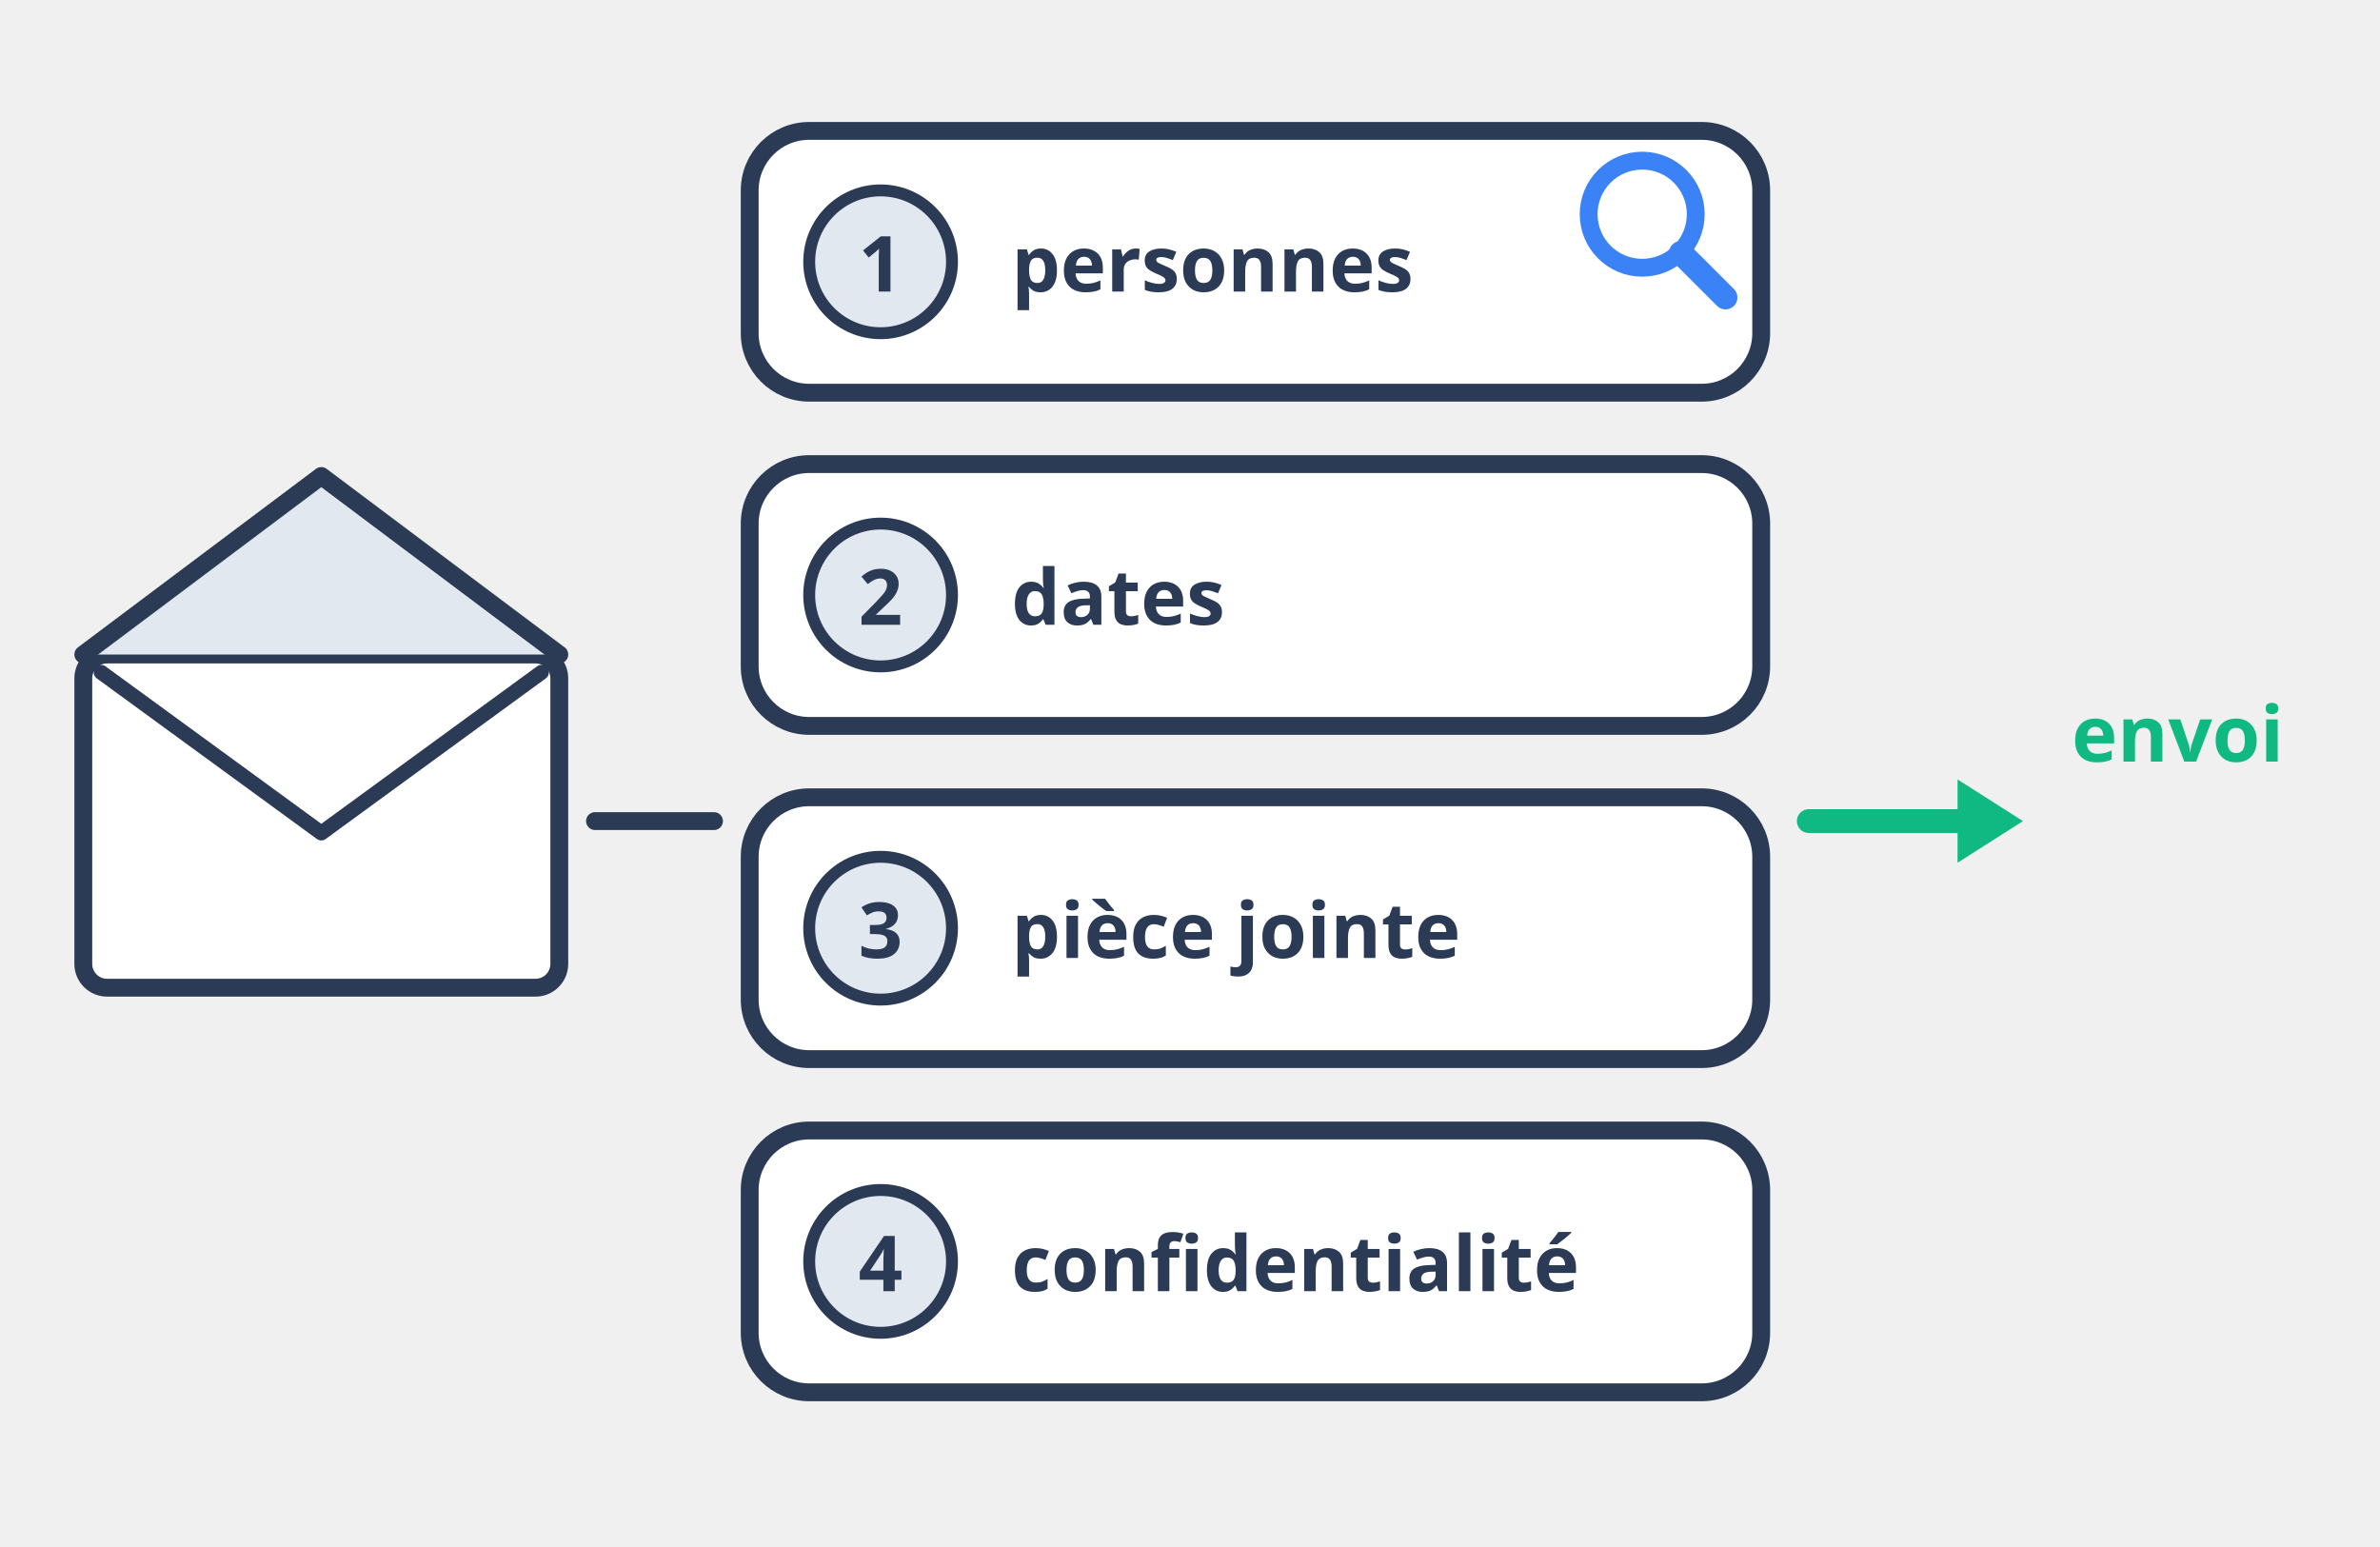
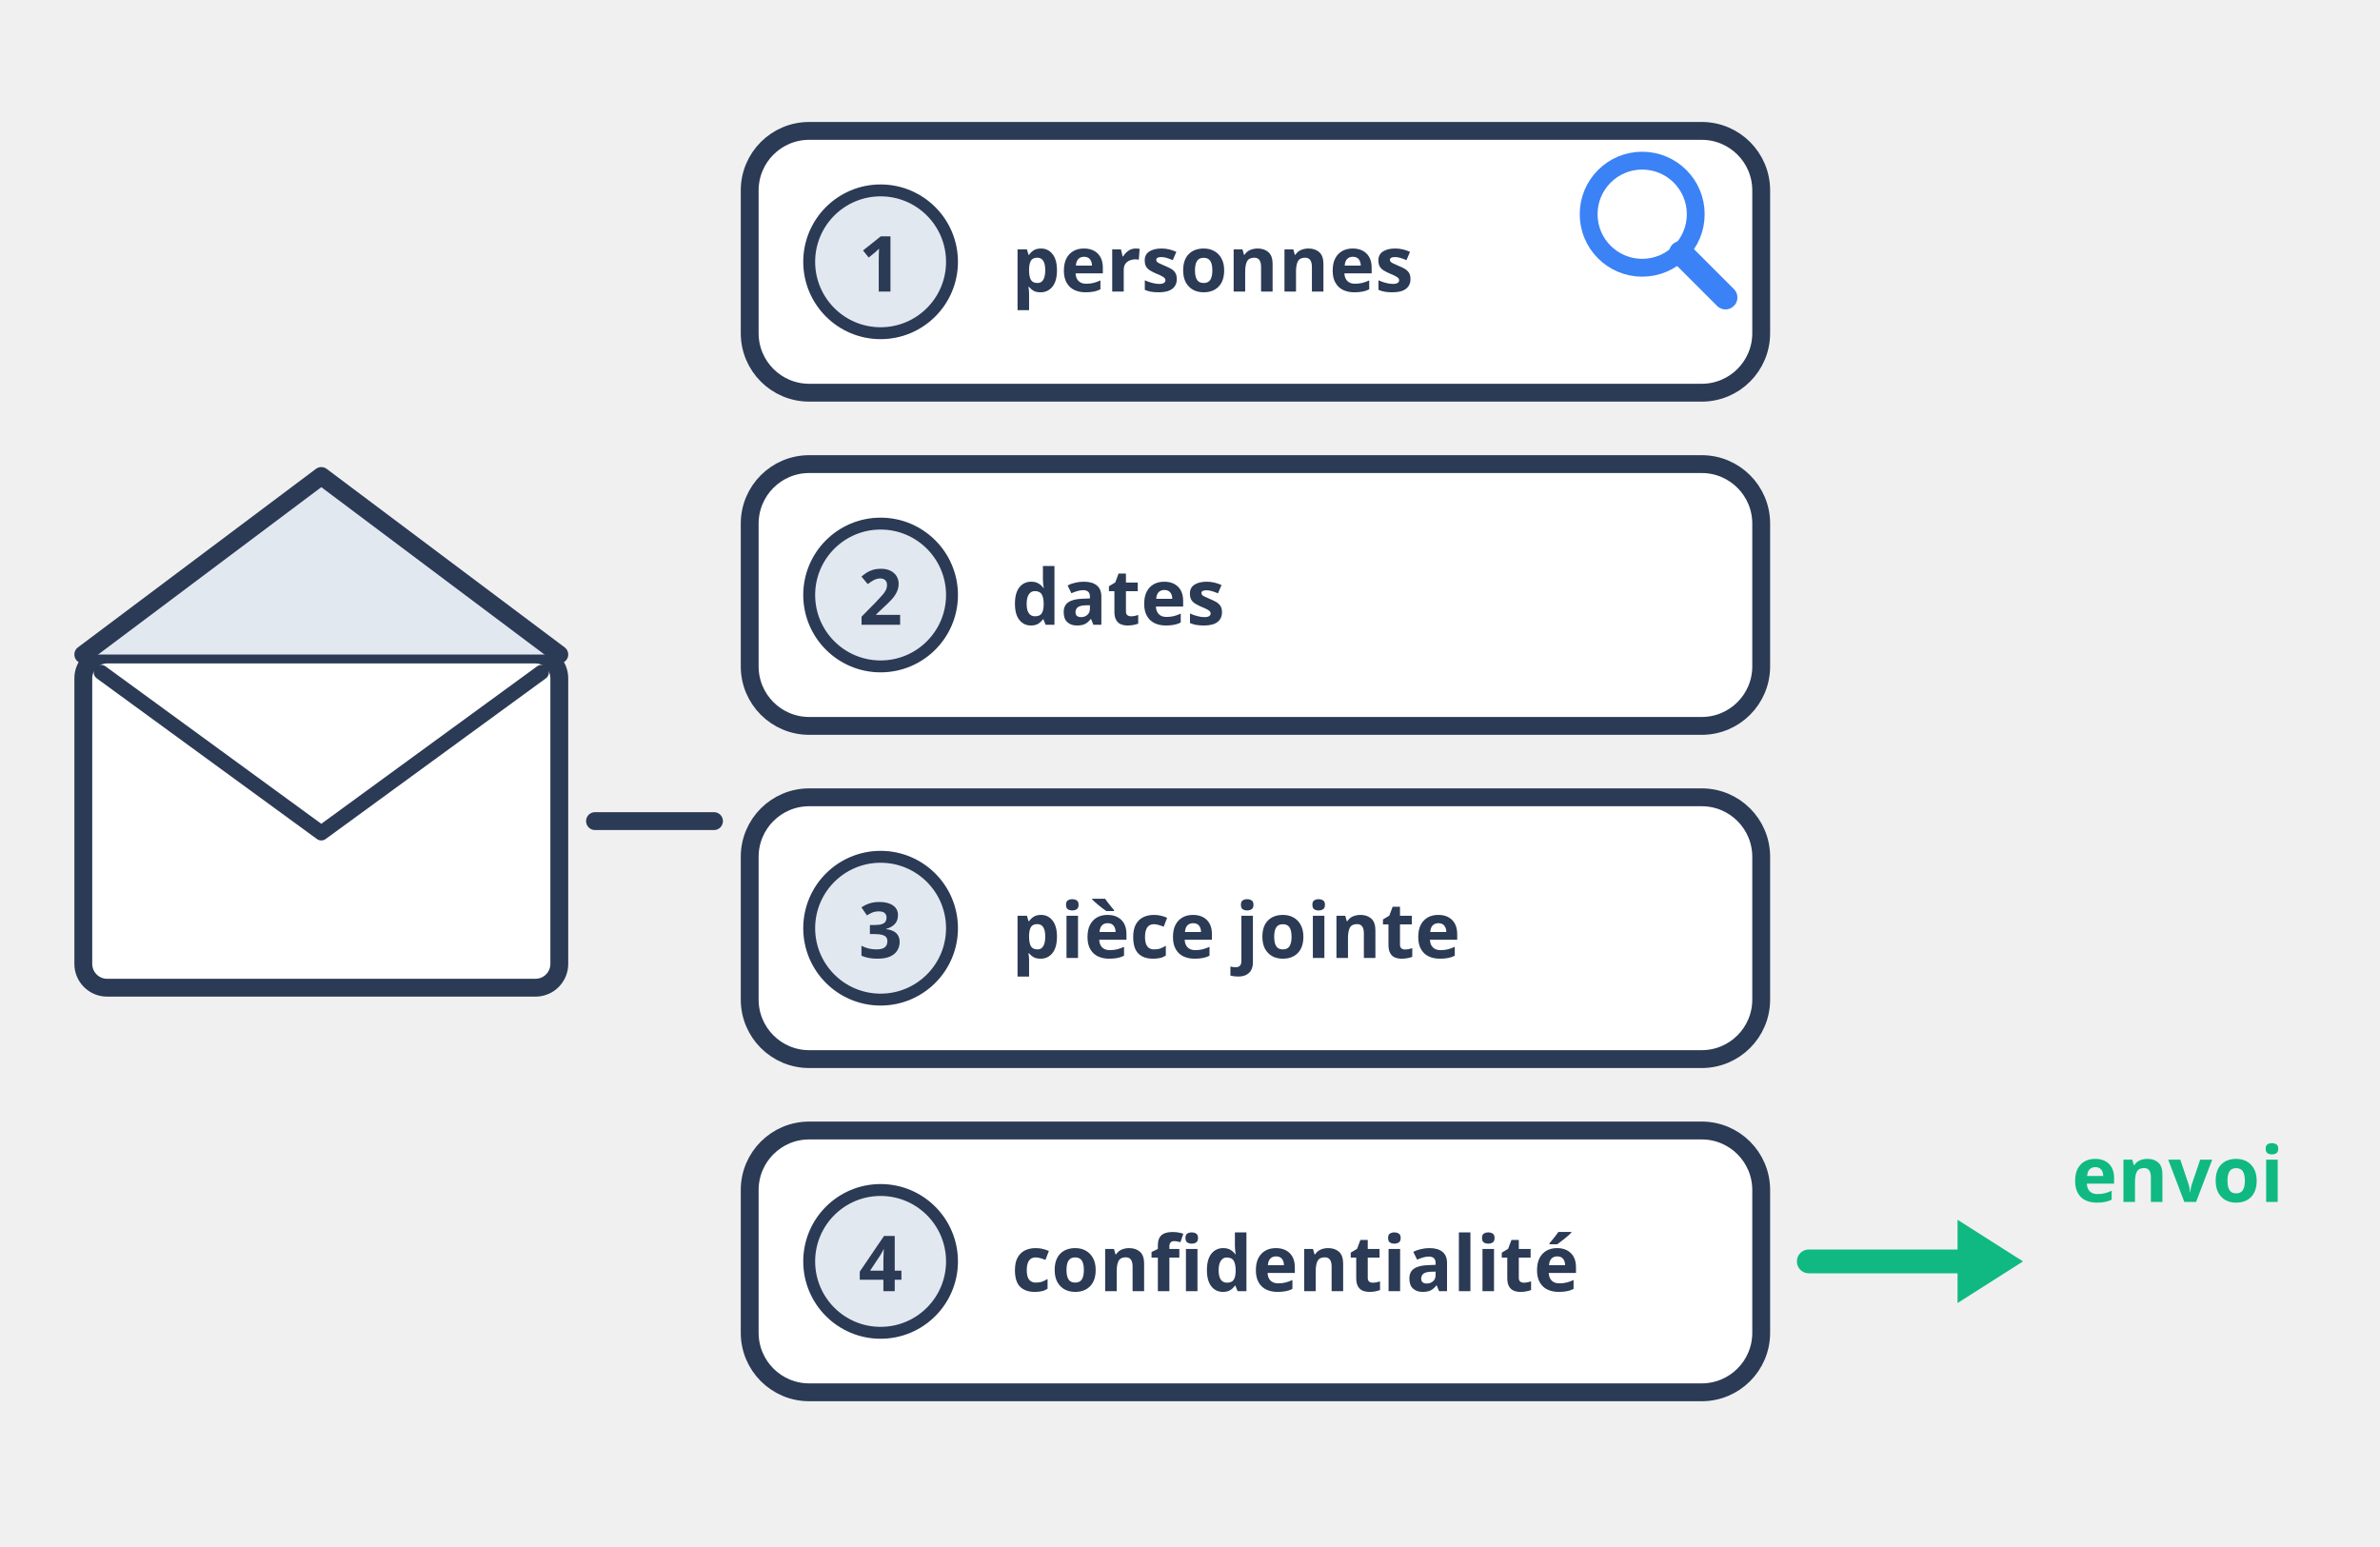
<svg xmlns="http://www.w3.org/2000/svg" viewBox="0 0 400 260" role="img">
  <style>@keyframes m{0%,15%{transform:translateY(0)}25%,40%{transform:translateY(56px)}50%,65%{transform:translateY(112px)}75%,90%{transform:translateY(168px)}100%{transform:translateY(0)}}.m{animation:m 8s ease-in-out infinite}@media (prefers-reduced-motion: reduce){*{animation:none!important}}</style>
  <g font-family="system-ui, sans-serif" font-weight="600" text-anchor="middle" stroke-linecap="round" stroke-linejoin="round">
    <rect x="14" y="110" width="80" height="56" rx="4" fill="#FFFFFF" stroke="#2B3A55" stroke-width="3" />
    <path d="M14 110L54 80L94 110" stroke="#2B3A55" stroke-width="3" fill="#E2E8F0" />
    <path d="M17 113L54 140L91 113" stroke="#2B3A55" stroke-width="2.5" fill="none" />
    <rect x="126" y="22" width="170" height="44" rx="10" fill="#FFFFFF" stroke="#2B3A55" stroke-width="3" />
    <circle cx="148" cy="44" r="12" fill="#E2E8F0" stroke="#2B3A55" stroke-width="2" />
    <text x="148" y="49" font-size="13" fill="#2B3A55">1</text>
    <text x="170" y="49" font-size="13" fill="#2B3A55" text-anchor="start">personnes</text>
    <rect x="126" y="78" width="170" height="44" rx="10" fill="#FFFFFF" stroke="#2B3A55" stroke-width="3" />
    <circle cx="148" cy="100" r="12" fill="#E2E8F0" stroke="#2B3A55" stroke-width="2" />
    <text x="148" y="105" font-size="13" fill="#2B3A55">2</text>
    <text x="170" y="105" font-size="13" fill="#2B3A55" text-anchor="start">dates</text>
    <rect x="126" y="134" width="170" height="44" rx="10" fill="#FFFFFF" stroke="#2B3A55" stroke-width="3" />
    <circle cx="148" cy="156" r="12" fill="#E2E8F0" stroke="#2B3A55" stroke-width="2" />
    <text x="148" y="161" font-size="13" fill="#2B3A55">3</text>
    <text x="170" y="161" font-size="13" fill="#2B3A55" text-anchor="start">pièce jointe</text>
    <rect x="126" y="190" width="170" height="44" rx="10" fill="#FFFFFF" stroke="#2B3A55" stroke-width="3" />
    <circle cx="148" cy="212" r="12" fill="#E2E8F0" stroke="#2B3A55" stroke-width="2" />
    <text x="148" y="217" font-size="13" fill="#2B3A55">4</text>
    <text x="170" y="217" font-size="13" fill="#2B3A55" text-anchor="start">confidentialité</text>
    <line x1="100" y1="138" x2="120" y2="138" stroke="#2B3A55" stroke-width="3" />
    <g>
-       <line x1="304" y1="138" x2="331" y2="138" stroke="#10B981" stroke-width="4" />
-       <polygon points="340.0,138.0 329.0,145.0 329.0,131.0" fill="#10B981" />
+       <line x1="304" y1="212" x2="331" y2="212" stroke="#10B981" stroke-width="4" />
+       <polygon points="340.0,212.0 329.0,219.0 329.0,205.0" fill="#10B981" />
    </g>
-     <text x="366" y="128" font-size="13" fill="#10B981">envoi</text>
+     <text x="366" y="202" font-size="13" fill="#10B981">envoi</text>
    <g class="m">
      <circle cx="276" cy="36" r="9" fill="#FFFFFF" fill-opacity=".6" stroke="#3B82F6" stroke-width="3" />
      <line x1="282.5" y1="42.5" x2="290" y2="50" stroke="#3B82F6" stroke-width="4" />
    </g>
  </g>
</svg>
